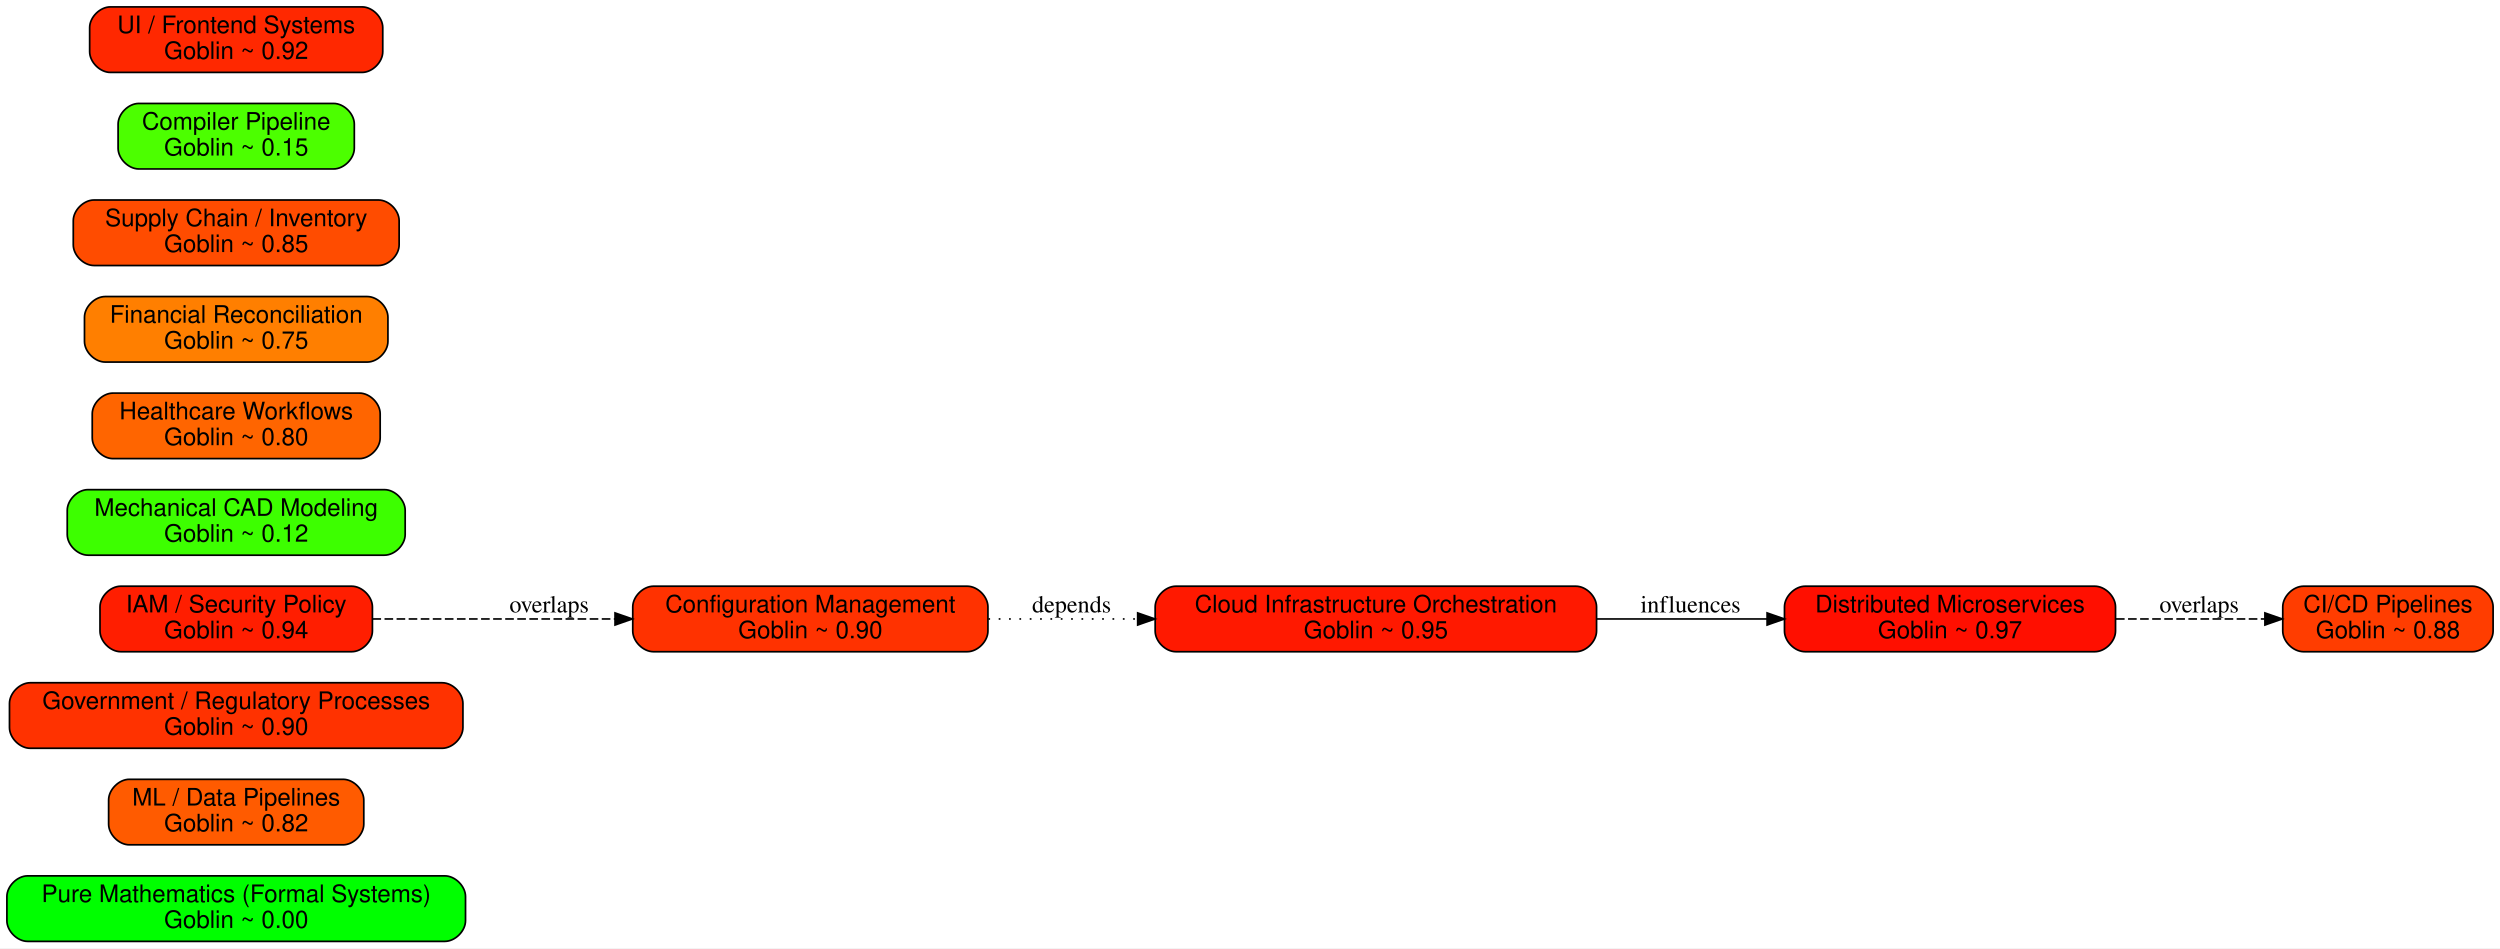
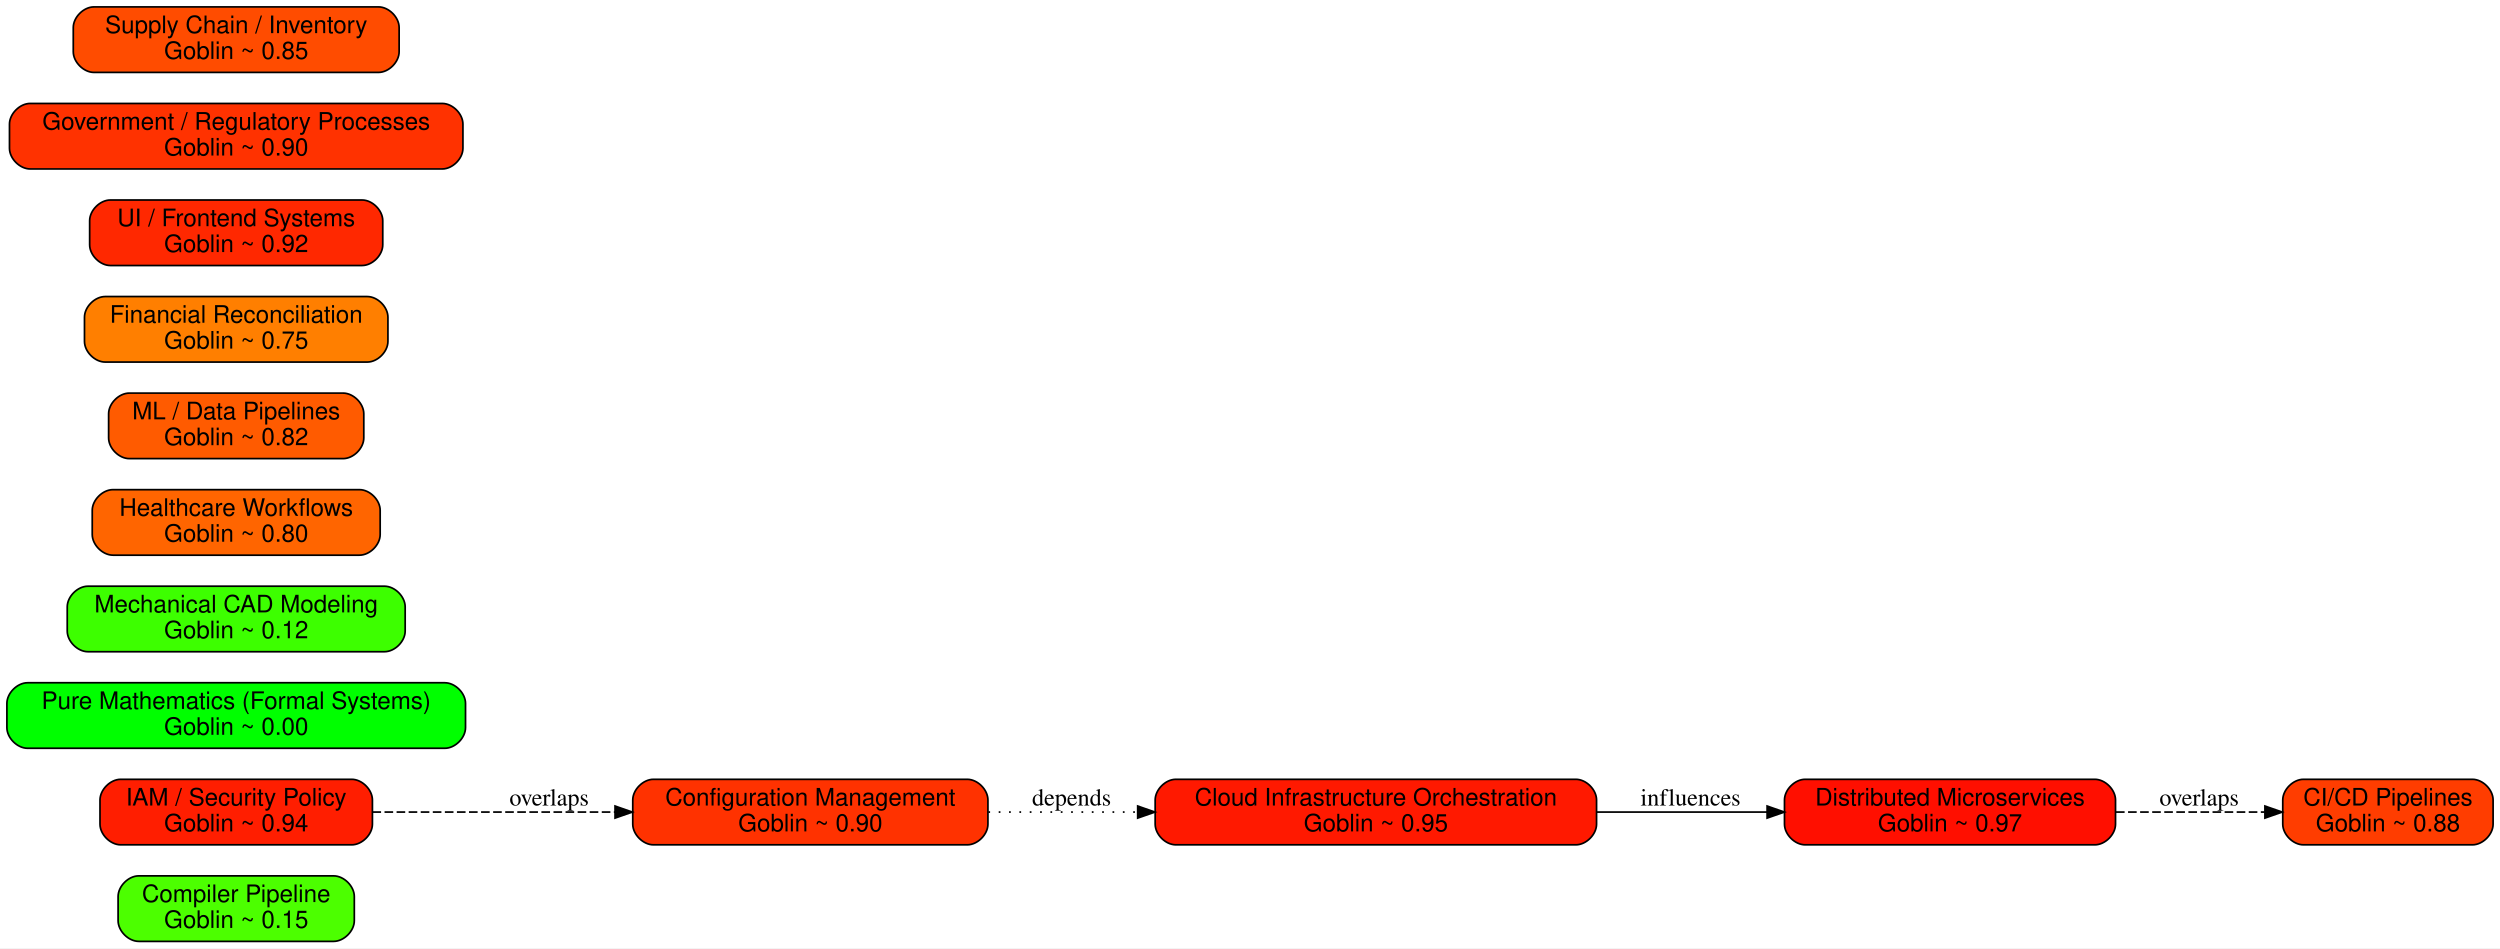
<svg xmlns="http://www.w3.org/2000/svg" width="1450pt" height="550pt" viewBox="0.00 0.00 1450.00 550.00">
  <g id="graph0" class="graph" transform="scale(1 1) rotate(0) translate(4 546)">
    <polygon fill="white" stroke="transparent" points="-4,4 -4,-546 1446,-546 1446,4 -4,4" />
    <g id="node1" class="node">
-       <path fill="#00ff00" stroke="black" d="M254,-38C254,-38 12,-38 12,-38 6,-38 0,-32 0,-26 0,-26 0,-12 0,-12 0,-6 6,0 12,0 12,0 254,0 254,0 260,0 266,-6 266,-12 266,-12 266,-26 266,-26 266,-32 260,-38 254,-38" />
-       <text text-anchor="middle" x="133" y="-22.8" font-family="Helvetica,sans-Serif" font-size="14.00">Pure Mathematics (Formal Systems)</text>
-       <text text-anchor="middle" x="133" y="-7.8" font-family="Helvetica,sans-Serif" font-size="14.00">Goblin ~ 0.00</text>
+       <path fill="#4cff00" stroke="black" d="M189.5,-38C189.5,-38 76.5,-38 76.5,-38 70.5,-38 64.5,-32 64.5,-26 64.5,-26 64.5,-12 64.5,-12 64.5,-6 70.5,0 76.5,0 76.5,0 189.5,0 189.5,0 195.5,0 201.5,-6 201.5,-12 201.5,-12 201.5,-26 201.5,-26 201.5,-32 195.5,-38 189.5,-38" />
+       <text text-anchor="middle" x="133" y="-22.8" font-family="Helvetica,sans-Serif" font-size="14.00">Compiler Pipeline</text>
+       <text text-anchor="middle" x="133" y="-7.8" font-family="Helvetica,sans-Serif" font-size="14.00">Goblin ~ 0.15</text>
    </g>
    <g id="node2" class="node">
-       <path fill="#ff5b00" stroke="black" d="M195,-94C195,-94 71,-94 71,-94 65,-94 59,-88 59,-82 59,-82 59,-68 59,-68 59,-62 65,-56 71,-56 71,-56 195,-56 195,-56 201,-56 207,-62 207,-68 207,-68 207,-82 207,-82 207,-88 201,-94 195,-94" />
-       <text text-anchor="middle" x="133" y="-78.8" font-family="Helvetica,sans-Serif" font-size="14.00">ML / Data Pipelines</text>
-       <text text-anchor="middle" x="133" y="-63.8" font-family="Helvetica,sans-Serif" font-size="14.00">Goblin ~ 0.82</text>
+       <path fill="#ff3200" stroke="black" d="M557,-94C557,-94 375,-94 375,-94 369,-94 363,-88 363,-82 363,-82 363,-68 363,-68 363,-62 369,-56 375,-56 375,-56 557,-56 557,-56 563,-56 569,-62 569,-68 569,-68 569,-82 569,-82 569,-88 563,-94 557,-94" />
+       <text text-anchor="middle" x="466" y="-78.8" font-family="Helvetica,sans-Serif" font-size="14.00">Configuration Management</text>
+       <text text-anchor="middle" x="466" y="-63.8" font-family="Helvetica,sans-Serif" font-size="14.00">Goblin ~ 0.90</text>
+     </g>
+     <g id="node6" class="node">
+       <path fill="#ff1900" stroke="black" d="M910,-94C910,-94 678,-94 678,-94 672,-94 666,-88 666,-82 666,-82 666,-68 666,-68 666,-62 672,-56 678,-56 678,-56 910,-56 910,-56 916,-56 922,-62 922,-68 922,-68 922,-82 922,-82 922,-88 916,-94 910,-94" />
+       <text text-anchor="middle" x="794" y="-78.8" font-family="Helvetica,sans-Serif" font-size="14.00">Cloud Infrastructure Orchestration</text>
+       <text text-anchor="middle" x="794" y="-63.8" font-family="Helvetica,sans-Serif" font-size="14.00">Goblin ~ 0.95</text>
+     </g>
+     <g id="edge1" class="edge">
+       <path fill="none" stroke="black" stroke-dasharray="1,5" d="M569.25,-75C596.65,-75 626.71,-75 655.67,-75" />
+       <polygon fill="black" stroke="black" points="655.86,-78.5 665.86,-75 655.86,-71.5 655.86,-78.5" />
+       <text text-anchor="middle" x="617.5" y="-78.8" font-family="Times,serif" font-size="14.00">depends</text>
    </g>
    <g id="node3" class="node">
-       <path fill="#ff3200" stroke="black" d="M252.5,-150C252.5,-150 13.5,-150 13.5,-150 7.5,-150 1.5,-144 1.5,-138 1.5,-138 1.5,-124 1.5,-124 1.5,-118 7.5,-112 13.5,-112 13.5,-112 252.5,-112 252.5,-112 258.5,-112 264.5,-118 264.5,-124 264.5,-124 264.5,-138 264.5,-138 264.5,-144 258.5,-150 252.5,-150" />
-       <text text-anchor="middle" x="133" y="-134.8" font-family="Helvetica,sans-Serif" font-size="14.00">Government / Regulatory Processes</text>
-       <text text-anchor="middle" x="133" y="-119.8" font-family="Helvetica,sans-Serif" font-size="14.00">Goblin ~ 0.90</text>
+       <path fill="#00ff00" stroke="black" d="M254,-150C254,-150 12,-150 12,-150 6,-150 0,-144 0,-138 0,-138 0,-124 0,-124 0,-118 6,-112 12,-112 12,-112 254,-112 254,-112 260,-112 266,-118 266,-124 266,-124 266,-138 266,-138 266,-144 260,-150 254,-150" />
+       <text text-anchor="middle" x="133" y="-134.8" font-family="Helvetica,sans-Serif" font-size="14.00">Pure Mathematics (Formal Systems)</text>
+       <text text-anchor="middle" x="133" y="-119.8" font-family="Helvetica,sans-Serif" font-size="14.00">Goblin ~ 0.00</text>
    </g>
    <g id="node4" class="node">
-       <path fill="#ff3d00" stroke="black" d="M1430,-206C1430,-206 1332,-206 1332,-206 1326,-206 1320,-200 1320,-194 1320,-194 1320,-180 1320,-180 1320,-174 1326,-168 1332,-168 1332,-168 1430,-168 1430,-168 1436,-168 1442,-174 1442,-180 1442,-180 1442,-194 1442,-194 1442,-200 1436,-206 1430,-206" />
-       <text text-anchor="middle" x="1381" y="-190.8" font-family="Helvetica,sans-Serif" font-size="14.00">CI/CD Pipelines</text>
-       <text text-anchor="middle" x="1381" y="-175.8" font-family="Helvetica,sans-Serif" font-size="14.00">Goblin ~ 0.88</text>
+       <path fill="#3dff00" stroke="black" d="M219,-206C219,-206 47,-206 47,-206 41,-206 35,-200 35,-194 35,-194 35,-180 35,-180 35,-174 41,-168 47,-168 47,-168 219,-168 219,-168 225,-168 231,-174 231,-180 231,-180 231,-194 231,-194 231,-200 225,-206 219,-206" />
+       <text text-anchor="middle" x="133" y="-190.8" font-family="Helvetica,sans-Serif" font-size="14.00">Mechanical CAD Modeling</text>
+       <text text-anchor="middle" x="133" y="-175.8" font-family="Helvetica,sans-Serif" font-size="14.00">Goblin ~ 0.12</text>
    </g>
    <g id="node5" class="node">
-       <path fill="#ff3200" stroke="black" d="M557,-206C557,-206 375,-206 375,-206 369,-206 363,-200 363,-194 363,-194 363,-180 363,-180 363,-174 369,-168 375,-168 375,-168 557,-168 557,-168 563,-168 569,-174 569,-180 569,-180 569,-194 569,-194 569,-200 563,-206 557,-206" />
-       <text text-anchor="middle" x="466" y="-190.8" font-family="Helvetica,sans-Serif" font-size="14.00">Configuration Management</text>
-       <text text-anchor="middle" x="466" y="-175.8" font-family="Helvetica,sans-Serif" font-size="14.00">Goblin ~ 0.90</text>
+       <path fill="#ff0f00" stroke="black" d="M1211,-94C1211,-94 1043,-94 1043,-94 1037,-94 1031,-88 1031,-82 1031,-82 1031,-68 1031,-68 1031,-62 1037,-56 1043,-56 1043,-56 1211,-56 1211,-56 1217,-56 1223,-62 1223,-68 1223,-68 1223,-82 1223,-82 1223,-88 1217,-94 1211,-94" />
+       <text text-anchor="middle" x="1127" y="-78.8" font-family="Helvetica,sans-Serif" font-size="14.00">Distributed Microservices</text>
+       <text text-anchor="middle" x="1127" y="-63.8" font-family="Helvetica,sans-Serif" font-size="14.00">Goblin ~ 0.97</text>
+     </g>
+     <g id="node9" class="node">
+       <path fill="#ff3d00" stroke="black" d="M1430,-94C1430,-94 1332,-94 1332,-94 1326,-94 1320,-88 1320,-82 1320,-82 1320,-68 1320,-68 1320,-62 1326,-56 1332,-56 1332,-56 1430,-56 1430,-56 1436,-56 1442,-62 1442,-68 1442,-68 1442,-82 1442,-82 1442,-88 1436,-94 1430,-94" />
+       <text text-anchor="middle" x="1381" y="-78.8" font-family="Helvetica,sans-Serif" font-size="14.00">CI/CD Pipelines</text>
+       <text text-anchor="middle" x="1381" y="-63.8" font-family="Helvetica,sans-Serif" font-size="14.00">Goblin ~ 0.88</text>
+     </g>
+     <g id="edge2" class="edge">
+       <path fill="none" stroke="black" stroke-dasharray="5,2" d="M1223.27,-75C1251.94,-75 1282.88,-75 1309.63,-75" />
+       <polygon fill="black" stroke="black" points="1309.66,-78.5 1319.66,-75 1309.66,-71.5 1309.66,-78.5" />
+       <text text-anchor="middle" x="1271.5" y="-78.8" font-family="Times,serif" font-size="14.00">overlaps</text>
+     </g>
+     <g id="edge3" class="edge">
+       <path fill="none" stroke="black" d="M922.03,-75C954.68,-75 989.45,-75 1020.86,-75" />
+       <polygon fill="black" stroke="black" points="1020.93,-78.5 1030.93,-75 1020.93,-71.5 1020.93,-78.5" />
+       <text text-anchor="middle" x="976.5" y="-78.8" font-family="Times,serif" font-size="14.00">influences</text>
+     </g>
+     <g id="node7" class="node">
+       <path fill="#ff6500" stroke="black" d="M204.5,-262C204.5,-262 61.5,-262 61.5,-262 55.5,-262 49.5,-256 49.5,-250 49.5,-250 49.5,-236 49.5,-236 49.5,-230 55.5,-224 61.5,-224 61.5,-224 204.5,-224 204.5,-224 210.5,-224 216.5,-230 216.5,-236 216.5,-236 216.5,-250 216.5,-250 216.5,-256 210.5,-262 204.5,-262" />
+       <text text-anchor="middle" x="133" y="-246.8" font-family="Helvetica,sans-Serif" font-size="14.00">Healthcare Workflows</text>
+       <text text-anchor="middle" x="133" y="-231.8" font-family="Helvetica,sans-Serif" font-size="14.00">Goblin ~ 0.80</text>
+     </g>
+     <g id="node8" class="node">
+       <path fill="#ff5b00" stroke="black" d="M195,-318C195,-318 71,-318 71,-318 65,-318 59,-312 59,-306 59,-306 59,-292 59,-292 59,-286 65,-280 71,-280 71,-280 195,-280 195,-280 201,-280 207,-286 207,-292 207,-292 207,-306 207,-306 207,-312 201,-318 195,-318" />
+       <text text-anchor="middle" x="133" y="-302.8" font-family="Helvetica,sans-Serif" font-size="14.00">ML / Data Pipelines</text>
+       <text text-anchor="middle" x="133" y="-287.8" font-family="Helvetica,sans-Serif" font-size="14.00">Goblin ~ 0.82</text>
    </g>
    <g id="node10" class="node">
-       <path fill="#ff1900" stroke="black" d="M910,-206C910,-206 678,-206 678,-206 672,-206 666,-200 666,-194 666,-194 666,-180 666,-180 666,-174 672,-168 678,-168 678,-168 910,-168 910,-168 916,-168 922,-174 922,-180 922,-180 922,-194 922,-194 922,-200 916,-206 910,-206" />
-       <text text-anchor="middle" x="794" y="-190.8" font-family="Helvetica,sans-Serif" font-size="14.00">Cloud Infrastructure Orchestration</text>
-       <text text-anchor="middle" x="794" y="-175.8" font-family="Helvetica,sans-Serif" font-size="14.00">Goblin ~ 0.95</text>
-     </g>
-     <g id="edge1" class="edge">
-       <path fill="none" stroke="black" stroke-dasharray="1,5" d="M569.25,-187C596.65,-187 626.71,-187 655.67,-187" />
-       <polygon fill="black" stroke="black" points="655.86,-190.5 665.86,-187 655.86,-183.5 655.86,-190.5" />
-       <text text-anchor="middle" x="617.5" y="-190.8" font-family="Times,serif" font-size="14.00">depends</text>
-     </g>
-     <g id="node6" class="node">
-       <path fill="#ff0f00" stroke="black" d="M1211,-206C1211,-206 1043,-206 1043,-206 1037,-206 1031,-200 1031,-194 1031,-194 1031,-180 1031,-180 1031,-174 1037,-168 1043,-168 1043,-168 1211,-168 1211,-168 1217,-168 1223,-174 1223,-180 1223,-180 1223,-194 1223,-194 1223,-200 1217,-206 1211,-206" />
-       <text text-anchor="middle" x="1127" y="-190.8" font-family="Helvetica,sans-Serif" font-size="14.00">Distributed Microservices</text>
-       <text text-anchor="middle" x="1127" y="-175.8" font-family="Helvetica,sans-Serif" font-size="14.00">Goblin ~ 0.97</text>
-     </g>
-     <g id="edge2" class="edge">
-       <path fill="none" stroke="black" stroke-dasharray="5,2" d="M1223.27,-187C1251.94,-187 1282.88,-187 1309.63,-187" />
-       <polygon fill="black" stroke="black" points="1309.66,-190.5 1319.66,-187 1309.66,-183.5 1309.66,-190.5" />
-       <text text-anchor="middle" x="1271.5" y="-190.8" font-family="Times,serif" font-size="14.00">overlaps</text>
-     </g>
-     <g id="node7" class="node">
-       <path fill="#3dff00" stroke="black" d="M219,-262C219,-262 47,-262 47,-262 41,-262 35,-256 35,-250 35,-250 35,-236 35,-236 35,-230 41,-224 47,-224 47,-224 219,-224 219,-224 225,-224 231,-230 231,-236 231,-236 231,-250 231,-250 231,-256 225,-262 219,-262" />
-       <text text-anchor="middle" x="133" y="-246.8" font-family="Helvetica,sans-Serif" font-size="14.00">Mechanical CAD Modeling</text>
-       <text text-anchor="middle" x="133" y="-231.8" font-family="Helvetica,sans-Serif" font-size="14.00">Goblin ~ 0.12</text>
-     </g>
-     <g id="node8" class="node">
-       <path fill="#ff6500" stroke="black" d="M204.5,-318C204.5,-318 61.5,-318 61.5,-318 55.5,-318 49.5,-312 49.5,-306 49.5,-306 49.5,-292 49.5,-292 49.5,-286 55.5,-280 61.5,-280 61.5,-280 204.5,-280 204.5,-280 210.5,-280 216.5,-286 216.5,-292 216.5,-292 216.5,-306 216.5,-306 216.5,-312 210.5,-318 204.5,-318" />
-       <text text-anchor="middle" x="133" y="-302.8" font-family="Helvetica,sans-Serif" font-size="14.00">Healthcare Workflows</text>
-       <text text-anchor="middle" x="133" y="-287.8" font-family="Helvetica,sans-Serif" font-size="14.00">Goblin ~ 0.80</text>
-     </g>
-     <g id="node9" class="node">
      <path fill="#ff7f00" stroke="black" d="M209,-374C209,-374 57,-374 57,-374 51,-374 45,-368 45,-362 45,-362 45,-348 45,-348 45,-342 51,-336 57,-336 57,-336 209,-336 209,-336 215,-336 221,-342 221,-348 221,-348 221,-362 221,-362 221,-368 215,-374 209,-374" />
      <text text-anchor="middle" x="133" y="-358.8" font-family="Helvetica,sans-Serif" font-size="14.00">Financial Reconciliation</text>
      <text text-anchor="middle" x="133" y="-343.8" font-family="Helvetica,sans-Serif" font-size="14.00">Goblin ~ 0.75</text>
    </g>
-     <g id="edge3" class="edge">
-       <path fill="none" stroke="black" d="M922.03,-187C954.68,-187 989.45,-187 1020.86,-187" />
-       <polygon fill="black" stroke="black" points="1020.93,-190.5 1030.93,-187 1020.93,-183.5 1020.93,-190.5" />
-       <text text-anchor="middle" x="976.5" y="-190.8" font-family="Times,serif" font-size="14.00">influences</text>
-     </g>
    <g id="node11" class="node">
-       <path fill="#ff4c00" stroke="black" d="M215.5,-430C215.5,-430 50.5,-430 50.5,-430 44.5,-430 38.5,-424 38.5,-418 38.5,-418 38.5,-404 38.5,-404 38.5,-398 44.5,-392 50.5,-392 50.5,-392 215.5,-392 215.5,-392 221.5,-392 227.5,-398 227.5,-404 227.5,-404 227.5,-418 227.5,-418 227.5,-424 221.5,-430 215.5,-430" />
-       <text text-anchor="middle" x="133" y="-414.8" font-family="Helvetica,sans-Serif" font-size="14.00">Supply Chain / Inventory</text>
-       <text text-anchor="middle" x="133" y="-399.8" font-family="Helvetica,sans-Serif" font-size="14.00">Goblin ~ 0.85</text>
+       <path fill="#ff2800" stroke="black" d="M206,-430C206,-430 60,-430 60,-430 54,-430 48,-424 48,-418 48,-418 48,-404 48,-404 48,-398 54,-392 60,-392 60,-392 206,-392 206,-392 212,-392 218,-398 218,-404 218,-404 218,-418 218,-418 218,-424 212,-430 206,-430" />
+       <text text-anchor="middle" x="133" y="-414.8" font-family="Helvetica,sans-Serif" font-size="14.00">UI / Frontend Systems</text>
+       <text text-anchor="middle" x="133" y="-399.8" font-family="Helvetica,sans-Serif" font-size="14.00">Goblin ~ 0.92</text>
    </g>
    <g id="node12" class="node">
-       <path fill="#ff1e00" stroke="black" d="M200,-206C200,-206 66,-206 66,-206 60,-206 54,-200 54,-194 54,-194 54,-180 54,-180 54,-174 60,-168 66,-168 66,-168 200,-168 200,-168 206,-168 212,-174 212,-180 212,-180 212,-194 212,-194 212,-200 206,-206 200,-206" />
-       <text text-anchor="middle" x="133" y="-190.8" font-family="Helvetica,sans-Serif" font-size="14.00">IAM / Security Policy</text>
-       <text text-anchor="middle" x="133" y="-175.8" font-family="Helvetica,sans-Serif" font-size="14.00">Goblin ~ 0.94</text>
+       <path fill="#ff3200" stroke="black" d="M252.5,-486C252.5,-486 13.5,-486 13.5,-486 7.5,-486 1.5,-480 1.5,-474 1.5,-474 1.5,-460 1.5,-460 1.5,-454 7.5,-448 13.5,-448 13.5,-448 252.5,-448 252.5,-448 258.5,-448 264.5,-454 264.5,-460 264.5,-460 264.5,-474 264.5,-474 264.5,-480 258.5,-486 252.5,-486" />
+       <text text-anchor="middle" x="133" y="-470.8" font-family="Helvetica,sans-Serif" font-size="14.00">Government / Regulatory Processes</text>
+       <text text-anchor="middle" x="133" y="-455.8" font-family="Helvetica,sans-Serif" font-size="14.00">Goblin ~ 0.90</text>
+     </g>
+     <g id="node13" class="node">
+       <path fill="#ff4c00" stroke="black" d="M215.5,-542C215.5,-542 50.5,-542 50.5,-542 44.5,-542 38.5,-536 38.5,-530 38.5,-530 38.5,-516 38.5,-516 38.5,-510 44.5,-504 50.5,-504 50.5,-504 215.5,-504 215.5,-504 221.5,-504 227.5,-510 227.5,-516 227.5,-516 227.5,-530 227.5,-530 227.5,-536 221.5,-542 215.5,-542" />
+       <text text-anchor="middle" x="133" y="-526.8" font-family="Helvetica,sans-Serif" font-size="14.00">Supply Chain / Inventory</text>
+       <text text-anchor="middle" x="133" y="-511.8" font-family="Helvetica,sans-Serif" font-size="14.00">Goblin ~ 0.85</text>
+     </g>
+     <g id="node14" class="node">
+       <path fill="#ff1e00" stroke="black" d="M200,-94C200,-94 66,-94 66,-94 60,-94 54,-88 54,-82 54,-82 54,-68 54,-68 54,-62 60,-56 66,-56 66,-56 200,-56 200,-56 206,-56 212,-62 212,-68 212,-68 212,-82 212,-82 212,-88 206,-94 200,-94" />
+       <text text-anchor="middle" x="133" y="-78.8" font-family="Helvetica,sans-Serif" font-size="14.00">IAM / Security Policy</text>
+       <text text-anchor="middle" x="133" y="-63.8" font-family="Helvetica,sans-Serif" font-size="14.00">Goblin ~ 0.94</text>
    </g>
    <g id="edge4" class="edge">
-       <path fill="none" stroke="black" stroke-dasharray="5,2" d="M212.02,-187C253.96,-187 306.41,-187 352.66,-187" />
-       <polygon fill="black" stroke="black" points="352.73,-190.5 362.73,-187 352.73,-183.5 352.73,-190.5" />
-       <text text-anchor="middle" x="314.5" y="-190.8" font-family="Times,serif" font-size="14.00">overlaps</text>
-     </g>
-     <g id="node13" class="node">
-       <path fill="#4cff00" stroke="black" d="M189.5,-486C189.5,-486 76.5,-486 76.5,-486 70.5,-486 64.5,-480 64.5,-474 64.5,-474 64.5,-460 64.5,-460 64.5,-454 70.5,-448 76.5,-448 76.5,-448 189.5,-448 189.5,-448 195.5,-448 201.5,-454 201.5,-460 201.5,-460 201.5,-474 201.5,-474 201.5,-480 195.5,-486 189.5,-486" />
-       <text text-anchor="middle" x="133" y="-470.8" font-family="Helvetica,sans-Serif" font-size="14.00">Compiler Pipeline</text>
-       <text text-anchor="middle" x="133" y="-455.8" font-family="Helvetica,sans-Serif" font-size="14.00">Goblin ~ 0.15</text>
-     </g>
-     <g id="node14" class="node">
-       <path fill="#ff2800" stroke="black" d="M206,-542C206,-542 60,-542 60,-542 54,-542 48,-536 48,-530 48,-530 48,-516 48,-516 48,-510 54,-504 60,-504 60,-504 206,-504 206,-504 212,-504 218,-510 218,-516 218,-516 218,-530 218,-530 218,-536 212,-542 206,-542" />
-       <text text-anchor="middle" x="133" y="-526.8" font-family="Helvetica,sans-Serif" font-size="14.00">UI / Frontend Systems</text>
-       <text text-anchor="middle" x="133" y="-511.8" font-family="Helvetica,sans-Serif" font-size="14.00">Goblin ~ 0.92</text>
+       <path fill="none" stroke="black" stroke-dasharray="5,2" d="M212.02,-75C253.96,-75 306.41,-75 352.66,-75" />
+       <polygon fill="black" stroke="black" points="352.73,-78.5 362.73,-75 352.73,-71.5 352.73,-78.5" />
+       <text text-anchor="middle" x="314.5" y="-78.8" font-family="Times,serif" font-size="14.00">overlaps</text>
    </g>
  </g>
</svg>
